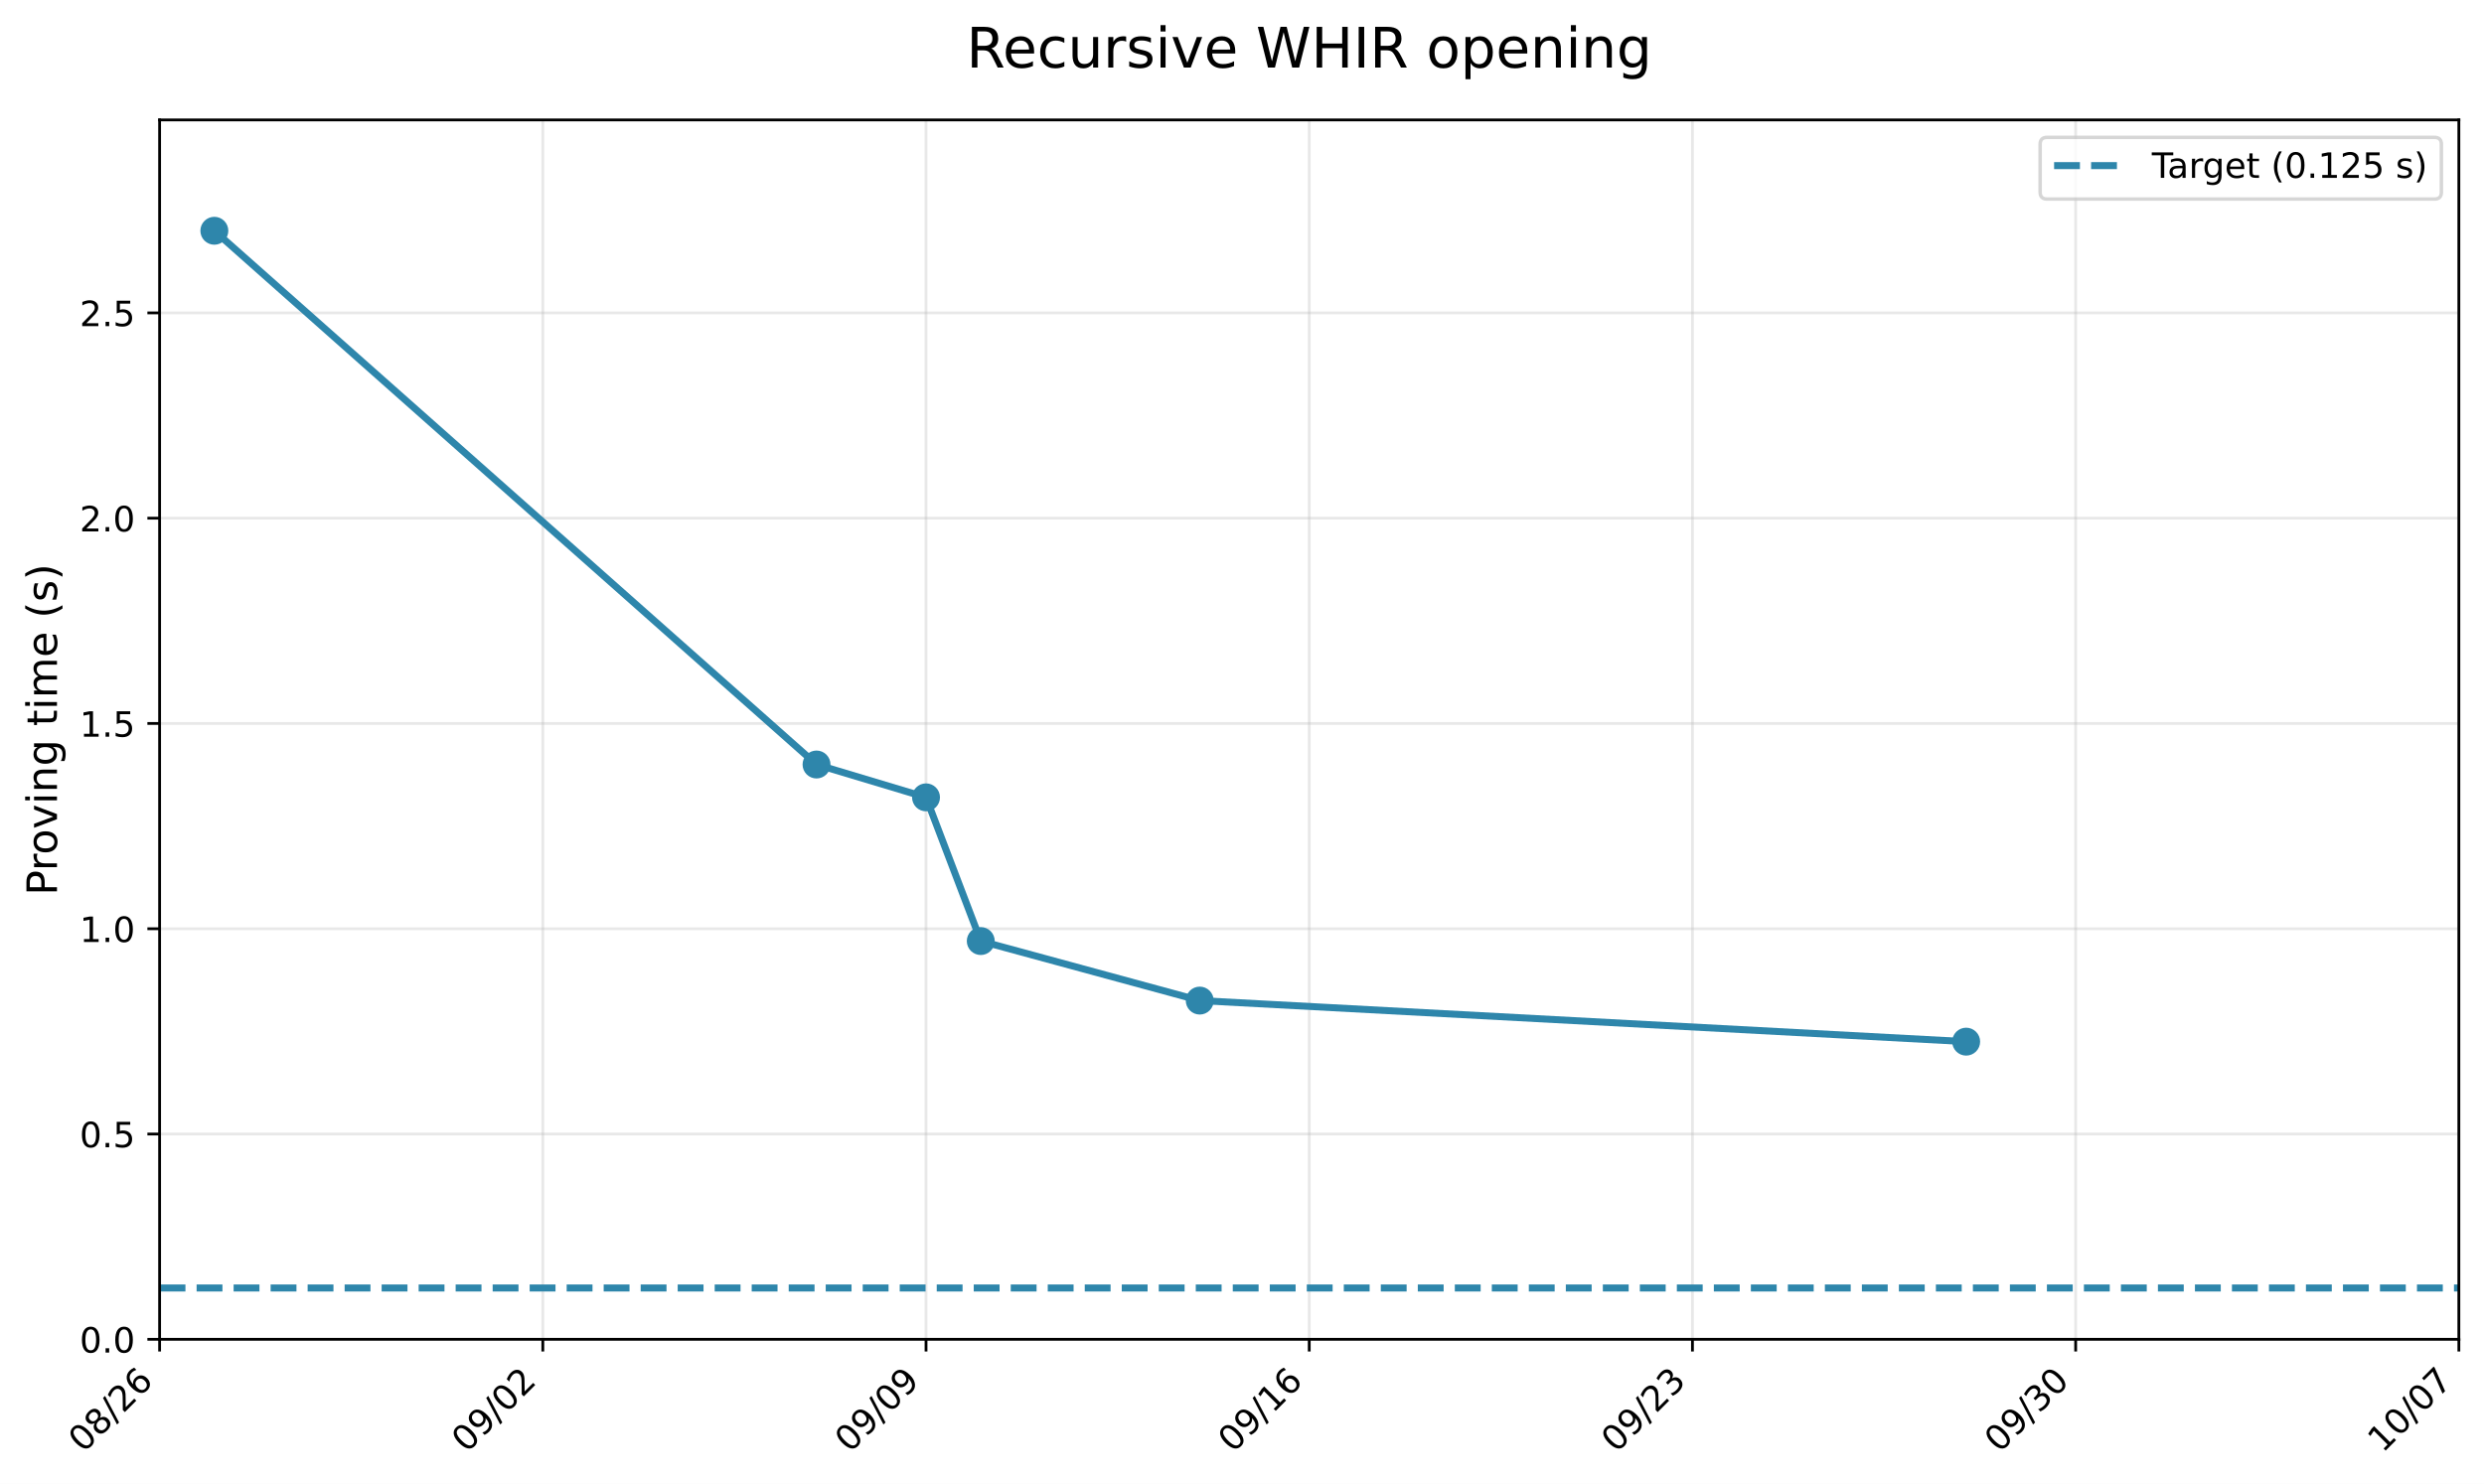
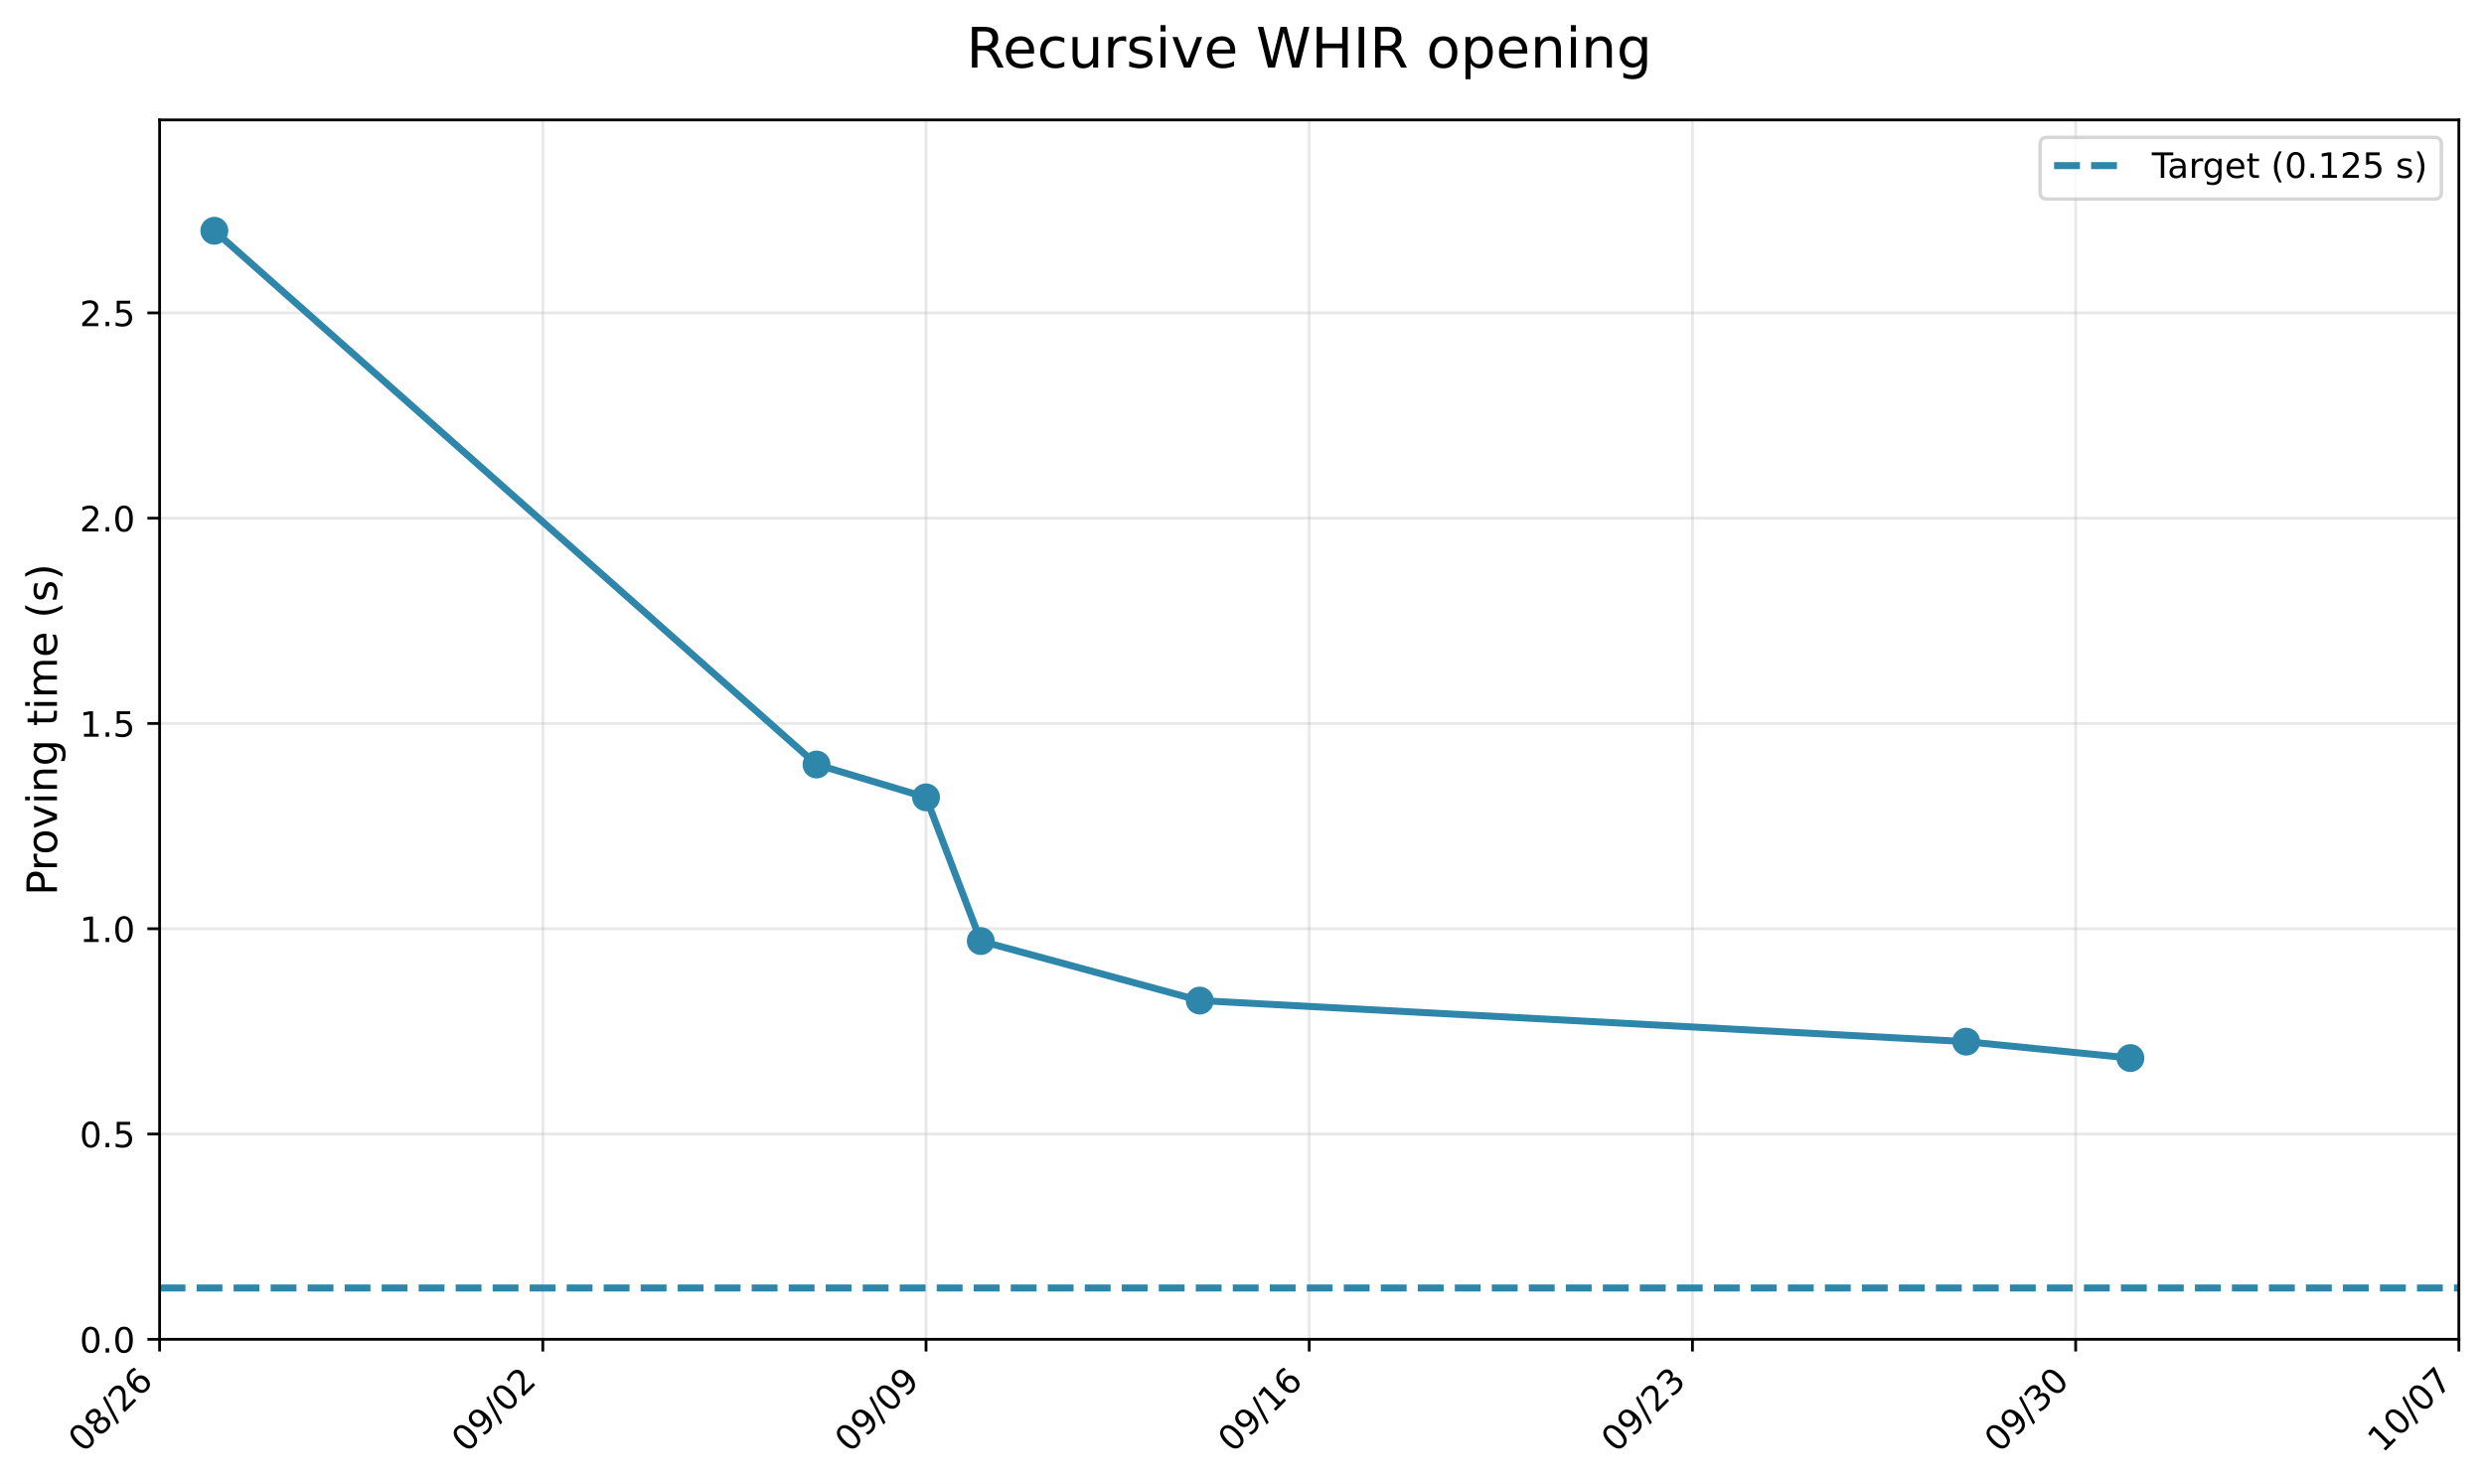
<svg xmlns="http://www.w3.org/2000/svg" xmlns:xlink="http://www.w3.org/1999/xlink" width="711.517pt" height="425.167pt" viewBox="0 0 711.517 425.167" version="1.1">
  <defs>
    <style type="text/css">*{stroke-linejoin: round; stroke-linecap: butt}</style>
  </defs>
  <g id="figure_1">
    <g id="patch_1">
      <path d="M 0 425.167  L 711.517 425.167  L 711.517 0  L 0 0  z " style="fill: #ffffff" />
    </g>
    <g id="axes_1">
      <g id="patch_2">
        <path d="M 45.717 383.745  L 704.317 383.745  L 704.317 34.358  L 45.717 34.358  z " style="fill: #ffffff" />
      </g>
      <g id="matplotlib.axis_1">
        <g id="xtick_1">
          <g id="line2d_1">
-             <path d="M 45.717 383.745  L 45.717 34.358  " clip-path="url(#p4e927155b6)" style="fill: none; stroke: #b0b0b0; stroke-opacity: 0.3; stroke-width: 0.8; stroke-linecap: square" />
+             <path d="M 45.717 383.745  L 45.717 34.358  " clip-path="url(#pae2b11bbfa)" style="fill: none; stroke: #b0b0b0; stroke-opacity: 0.3; stroke-width: 0.8; stroke-linecap: square" />
          </g>
          <g id="line2d_2">
            <defs>
-               <path id="m692c8fd41b" d="M 0 0  L 0 3.5  " style="stroke: #000000; stroke-width: 0.8" />
+               <path id="m9635670007" d="M 0 0  L 0 3.5  " style="stroke: #000000; stroke-width: 0.8" />
            </defs>
            <g>
-               <use xlink:href="#m692c8fd41b" x="45.717" y="383.745" style="stroke: #000000; stroke-width: 0.8" />
+               <use xlink:href="#m9635670007" x="45.717" y="383.745" style="stroke: #000000; stroke-width: 0.8" />
            </g>
          </g>
          <g id="text_1">
            <g transform="translate(23.86838 416.496) rotate(-45) scale(0.1 -0.1)">
              <defs>
                <path id="DejaVuSans-30" d="M 2034 4250  Q 1547 4250 1301 3770  Q 1056 3291 1056 2328  Q 1056 1369 1301 889  Q 1547 409 2034 409  Q 2525 409 2770 889  Q 3016 1369 3016 2328  Q 3016 3291 2770 3770  Q 2525 4250 2034 4250  z M 2034 4750  Q 2819 4750 3233 4129  Q 3647 3509 3647 2328  Q 3647 1150 3233 529  Q 2819 -91 2034 -91  Q 1250 -91 836 529  Q 422 1150 422 2328  Q 422 3509 836 4129  Q 1250 4750 2034 4750  z " transform="scale(0.015625)" />
                <path id="DejaVuSans-38" d="M 2034 2216  Q 1584 2216 1326 1975  Q 1069 1734 1069 1313  Q 1069 891 1326 650  Q 1584 409 2034 409  Q 2484 409 2743 651  Q 3003 894 3003 1313  Q 3003 1734 2745 1975  Q 2488 2216 2034 2216  z M 1403 2484  Q 997 2584 770 2862  Q 544 3141 544 3541  Q 544 4100 942 4425  Q 1341 4750 2034 4750  Q 2731 4750 3128 4425  Q 3525 4100 3525 3541  Q 3525 3141 3298 2862  Q 3072 2584 2669 2484  Q 3125 2378 3379 2068  Q 3634 1759 3634 1313  Q 3634 634 3220 271  Q 2806 -91 2034 -91  Q 1263 -91 848 271  Q 434 634 434 1313  Q 434 1759 690 2068  Q 947 2378 1403 2484  z M 1172 3481  Q 1172 3119 1398 2916  Q 1625 2713 2034 2713  Q 2441 2713 2670 2916  Q 2900 3119 2900 3481  Q 2900 3844 2670 4047  Q 2441 4250 2034 4250  Q 1625 4250 1398 4047  Q 1172 3844 1172 3481  z " transform="scale(0.015625)" />
                <path id="DejaVuSans-2f" d="M 1625 4666  L 2156 4666  L 531 -594  L 0 -594  L 1625 4666  z " transform="scale(0.015625)" />
                <path id="DejaVuSans-32" d="M 1228 531  L 3431 531  L 3431 0  L 469 0  L 469 531  Q 828 903 1448 1529  Q 2069 2156 2228 2338  Q 2531 2678 2651 2914  Q 2772 3150 2772 3378  Q 2772 3750 2511 3984  Q 2250 4219 1831 4219  Q 1534 4219 1204 4116  Q 875 4013 500 3803  L 500 4441  Q 881 4594 1212 4672  Q 1544 4750 1819 4750  Q 2544 4750 2975 4387  Q 3406 4025 3406 3419  Q 3406 3131 3298 2873  Q 3191 2616 2906 2266  Q 2828 2175 2409 1742  Q 1991 1309 1228 531  z " transform="scale(0.015625)" />
                <path id="DejaVuSans-36" d="M 2113 2584  Q 1688 2584 1439 2293  Q 1191 2003 1191 1497  Q 1191 994 1439 701  Q 1688 409 2113 409  Q 2538 409 2786 701  Q 3034 994 3034 1497  Q 3034 2003 2786 2293  Q 2538 2584 2113 2584  z M 3366 4563  L 3366 3988  Q 3128 4100 2886 4159  Q 2644 4219 2406 4219  Q 1781 4219 1451 3797  Q 1122 3375 1075 2522  Q 1259 2794 1537 2939  Q 1816 3084 2150 3084  Q 2853 3084 3261 2657  Q 3669 2231 3669 1497  Q 3669 778 3244 343  Q 2819 -91 2113 -91  Q 1303 -91 875 529  Q 447 1150 447 2328  Q 447 3434 972 4092  Q 1497 4750 2381 4750  Q 2619 4750 2861 4703  Q 3103 4656 3366 4563  z " transform="scale(0.015625)" />
              </defs>
              <use xlink:href="#DejaVuSans-30" />
              <use xlink:href="#DejaVuSans-38" transform="translate(63.62305 0)" />
              <use xlink:href="#DejaVuSans-2f" transform="translate(127.2461 0)" />
              <use xlink:href="#DejaVuSans-32" transform="translate(160.9375 0)" />
              <use xlink:href="#DejaVuSans-36" transform="translate(224.5605 0)" />
            </g>
          </g>
        </g>
        <g id="xtick_2">
          <g id="line2d_3">
-             <path d="M 155.484 383.745  L 155.484 34.358  " clip-path="url(#p4e927155b6)" style="fill: none; stroke: #b0b0b0; stroke-opacity: 0.3; stroke-width: 0.8; stroke-linecap: square" />
+             <path d="M 155.484 383.745  L 155.484 34.358  " clip-path="url(#pae2b11bbfa)" style="fill: none; stroke: #b0b0b0; stroke-opacity: 0.3; stroke-width: 0.8; stroke-linecap: square" />
          </g>
          <g id="line2d_4">
            <g>
-               <use xlink:href="#m692c8fd41b" x="155.484" y="383.745" style="stroke: #000000; stroke-width: 0.8" />
+               <use xlink:href="#m9635670007" x="155.484" y="383.745" style="stroke: #000000; stroke-width: 0.8" />
            </g>
          </g>
          <g id="text_2">
            <g transform="translate(133.635 416.496) rotate(-45) scale(0.1 -0.1)">
              <defs>
                <path id="DejaVuSans-39" d="M 703 97  L 703 672  Q 941 559 1184 500  Q 1428 441 1663 441  Q 2288 441 2617 861  Q 2947 1281 2994 2138  Q 2813 1869 2534 1725  Q 2256 1581 1919 1581  Q 1219 1581 811 2004  Q 403 2428 403 3163  Q 403 3881 828 4315  Q 1253 4750 1959 4750  Q 2769 4750 3195 4129  Q 3622 3509 3622 2328  Q 3622 1225 3098 567  Q 2575 -91 1691 -91  Q 1453 -91 1209 -44  Q 966 3 703 97  z M 1959 2075  Q 2384 2075 2632 2365  Q 2881 2656 2881 3163  Q 2881 3666 2632 3958  Q 2384 4250 1959 4250  Q 1534 4250 1286 3958  Q 1038 3666 1038 3163  Q 1038 2656 1286 2365  Q 1534 2075 1959 2075  z " transform="scale(0.015625)" />
              </defs>
              <use xlink:href="#DejaVuSans-30" />
              <use xlink:href="#DejaVuSans-39" transform="translate(63.62305 0)" />
              <use xlink:href="#DejaVuSans-2f" transform="translate(127.2461 0)" />
              <use xlink:href="#DejaVuSans-30" transform="translate(160.9375 0)" />
              <use xlink:href="#DejaVuSans-32" transform="translate(224.5605 0)" />
            </g>
          </g>
        </g>
        <g id="xtick_3">
          <g id="line2d_5">
-             <path d="M 265.25 383.745  L 265.25 34.358  " clip-path="url(#p4e927155b6)" style="fill: none; stroke: #b0b0b0; stroke-opacity: 0.3; stroke-width: 0.8; stroke-linecap: square" />
+             <path d="M 265.25 383.745  L 265.25 34.358  " clip-path="url(#pae2b11bbfa)" style="fill: none; stroke: #b0b0b0; stroke-opacity: 0.3; stroke-width: 0.8; stroke-linecap: square" />
          </g>
          <g id="line2d_6">
            <g>
-               <use xlink:href="#m692c8fd41b" x="265.25" y="383.745" style="stroke: #000000; stroke-width: 0.8" />
+               <use xlink:href="#m9635670007" x="265.25" y="383.745" style="stroke: #000000; stroke-width: 0.8" />
            </g>
          </g>
          <g id="text_3">
            <g transform="translate(243.4017 416.496) rotate(-45) scale(0.1 -0.1)">
              <use xlink:href="#DejaVuSans-30" />
              <use xlink:href="#DejaVuSans-39" transform="translate(63.62305 0)" />
              <use xlink:href="#DejaVuSans-2f" transform="translate(127.2461 0)" />
              <use xlink:href="#DejaVuSans-30" transform="translate(160.9375 0)" />
              <use xlink:href="#DejaVuSans-39" transform="translate(224.5605 0)" />
            </g>
          </g>
        </g>
        <g id="xtick_4">
          <g id="line2d_7">
-             <path d="M 375.017 383.745  L 375.017 34.358  " clip-path="url(#p4e927155b6)" style="fill: none; stroke: #b0b0b0; stroke-opacity: 0.3; stroke-width: 0.8; stroke-linecap: square" />
+             <path d="M 375.017 383.745  L 375.017 34.358  " clip-path="url(#pae2b11bbfa)" style="fill: none; stroke: #b0b0b0; stroke-opacity: 0.3; stroke-width: 0.8; stroke-linecap: square" />
          </g>
          <g id="line2d_8">
            <g>
-               <use xlink:href="#m692c8fd41b" x="375.017" y="383.745" style="stroke: #000000; stroke-width: 0.8" />
+               <use xlink:href="#m9635670007" x="375.017" y="383.745" style="stroke: #000000; stroke-width: 0.8" />
            </g>
          </g>
          <g id="text_4">
            <g transform="translate(353.1684 416.496) rotate(-45) scale(0.1 -0.1)">
              <defs>
                <path id="DejaVuSans-31" d="M 794 531  L 1825 531  L 1825 4091  L 703 3866  L 703 4441  L 1819 4666  L 2450 4666  L 2450 531  L 3481 531  L 3481 0  L 794 0  L 794 531  z " transform="scale(0.015625)" />
              </defs>
              <use xlink:href="#DejaVuSans-30" />
              <use xlink:href="#DejaVuSans-39" transform="translate(63.62305 0)" />
              <use xlink:href="#DejaVuSans-2f" transform="translate(127.2461 0)" />
              <use xlink:href="#DejaVuSans-31" transform="translate(160.9375 0)" />
              <use xlink:href="#DejaVuSans-36" transform="translate(224.5605 0)" />
            </g>
          </g>
        </g>
        <g id="xtick_5">
          <g id="line2d_9">
-             <path d="M 484.784 383.745  L 484.784 34.358  " clip-path="url(#p4e927155b6)" style="fill: none; stroke: #b0b0b0; stroke-opacity: 0.3; stroke-width: 0.8; stroke-linecap: square" />
+             <path d="M 484.784 383.745  L 484.784 34.358  " clip-path="url(#pae2b11bbfa)" style="fill: none; stroke: #b0b0b0; stroke-opacity: 0.3; stroke-width: 0.8; stroke-linecap: square" />
          </g>
          <g id="line2d_10">
            <g>
-               <use xlink:href="#m692c8fd41b" x="484.784" y="383.745" style="stroke: #000000; stroke-width: 0.8" />
+               <use xlink:href="#m9635670007" x="484.784" y="383.745" style="stroke: #000000; stroke-width: 0.8" />
            </g>
          </g>
          <g id="text_5">
            <g transform="translate(462.935 416.496) rotate(-45) scale(0.1 -0.1)">
              <defs>
                <path id="DejaVuSans-33" d="M 2597 2516  Q 3050 2419 3304 2112  Q 3559 1806 3559 1356  Q 3559 666 3084 287  Q 2609 -91 1734 -91  Q 1441 -91 1130 -33  Q 819 25 488 141  L 488 750  Q 750 597 1062 519  Q 1375 441 1716 441  Q 2309 441 2620 675  Q 2931 909 2931 1356  Q 2931 1769 2642 2001  Q 2353 2234 1838 2234  L 1294 2234  L 1294 2753  L 1863 2753  Q 2328 2753 2575 2939  Q 2822 3125 2822 3475  Q 2822 3834 2567 4026  Q 2313 4219 1838 4219  Q 1578 4219 1281 4162  Q 984 4106 628 3988  L 628 4550  Q 988 4650 1302 4700  Q 1616 4750 1894 4750  Q 2613 4750 3031 4423  Q 3450 4097 3450 3541  Q 3450 3153 3228 2886  Q 3006 2619 2597 2516  z " transform="scale(0.015625)" />
              </defs>
              <use xlink:href="#DejaVuSans-30" />
              <use xlink:href="#DejaVuSans-39" transform="translate(63.62305 0)" />
              <use xlink:href="#DejaVuSans-2f" transform="translate(127.2461 0)" />
              <use xlink:href="#DejaVuSans-32" transform="translate(160.9375 0)" />
              <use xlink:href="#DejaVuSans-33" transform="translate(224.5605 0)" />
            </g>
          </g>
        </g>
        <g id="xtick_6">
          <g id="line2d_11">
-             <path d="M 594.55 383.745  L 594.55 34.358  " clip-path="url(#p4e927155b6)" style="fill: none; stroke: #b0b0b0; stroke-opacity: 0.3; stroke-width: 0.8; stroke-linecap: square" />
+             <path d="M 594.55 383.745  L 594.55 34.358  " clip-path="url(#pae2b11bbfa)" style="fill: none; stroke: #b0b0b0; stroke-opacity: 0.3; stroke-width: 0.8; stroke-linecap: square" />
          </g>
          <g id="line2d_12">
            <g>
-               <use xlink:href="#m692c8fd41b" x="594.55" y="383.745" style="stroke: #000000; stroke-width: 0.8" />
+               <use xlink:href="#m9635670007" x="594.55" y="383.745" style="stroke: #000000; stroke-width: 0.8" />
            </g>
          </g>
          <g id="text_6">
            <g transform="translate(572.7017 416.496) rotate(-45) scale(0.1 -0.1)">
              <use xlink:href="#DejaVuSans-30" />
              <use xlink:href="#DejaVuSans-39" transform="translate(63.62305 0)" />
              <use xlink:href="#DejaVuSans-2f" transform="translate(127.2461 0)" />
              <use xlink:href="#DejaVuSans-33" transform="translate(160.9375 0)" />
              <use xlink:href="#DejaVuSans-30" transform="translate(224.5605 0)" />
            </g>
          </g>
        </g>
        <g id="xtick_7">
          <g id="line2d_13">
-             <path d="M 704.317 383.745  L 704.317 34.358  " clip-path="url(#p4e927155b6)" style="fill: none; stroke: #b0b0b0; stroke-opacity: 0.3; stroke-width: 0.8; stroke-linecap: square" />
+             <path d="M 704.317 383.745  L 704.317 34.358  " clip-path="url(#pae2b11bbfa)" style="fill: none; stroke: #b0b0b0; stroke-opacity: 0.3; stroke-width: 0.8; stroke-linecap: square" />
          </g>
          <g id="line2d_14">
            <g>
-               <use xlink:href="#m692c8fd41b" x="704.317" y="383.745" style="stroke: #000000; stroke-width: 0.8" />
+               <use xlink:href="#m9635670007" x="704.317" y="383.745" style="stroke: #000000; stroke-width: 0.8" />
            </g>
          </g>
          <g id="text_7">
            <g transform="translate(682.4684 416.496) rotate(-45) scale(0.1 -0.1)">
              <defs>
                <path id="DejaVuSans-37" d="M 525 4666  L 3525 4666  L 3525 4397  L 1831 0  L 1172 0  L 2766 4134  L 525 4134  L 525 4666  z " transform="scale(0.015625)" />
              </defs>
              <use xlink:href="#DejaVuSans-31" />
              <use xlink:href="#DejaVuSans-30" transform="translate(63.62305 0)" />
              <use xlink:href="#DejaVuSans-2f" transform="translate(127.2461 0)" />
              <use xlink:href="#DejaVuSans-30" transform="translate(160.9375 0)" />
              <use xlink:href="#DejaVuSans-37" transform="translate(224.5605 0)" />
            </g>
          </g>
        </g>
      </g>
      <g id="matplotlib.axis_2">
        <g id="ytick_1">
          <g id="line2d_15">
-             <path d="M 45.717 383.745  L 704.317 383.745  " clip-path="url(#p4e927155b6)" style="fill: none; stroke: #b0b0b0; stroke-opacity: 0.3; stroke-width: 0.8; stroke-linecap: square" />
+             <path d="M 45.717 383.745  L 704.317 383.745  " clip-path="url(#pae2b11bbfa)" style="fill: none; stroke: #b0b0b0; stroke-opacity: 0.3; stroke-width: 0.8; stroke-linecap: square" />
          </g>
          <g id="line2d_16">
            <defs>
-               <path id="mc4d72aebbf" d="M 0 0  L -3.5 0  " style="stroke: #000000; stroke-width: 0.8" />
+               <path id="m76da8cfc93" d="M 0 0  L -3.5 0  " style="stroke: #000000; stroke-width: 0.8" />
            </defs>
            <g>
-               <use xlink:href="#mc4d72aebbf" x="45.717" y="383.745" style="stroke: #000000; stroke-width: 0.8" />
+               <use xlink:href="#m76da8cfc93" x="45.717" y="383.745" style="stroke: #000000; stroke-width: 0.8" />
            </g>
          </g>
          <g id="text_8">
            <g transform="translate(22.81375 387.5444) scale(0.1 -0.1)">
              <defs>
                <path id="DejaVuSans-2e" d="M 684 794  L 1344 794  L 1344 0  L 684 0  L 684 794  z " transform="scale(0.015625)" />
              </defs>
              <use xlink:href="#DejaVuSans-30" />
              <use xlink:href="#DejaVuSans-2e" transform="translate(63.62305 0)" />
              <use xlink:href="#DejaVuSans-30" transform="translate(95.41016 0)" />
            </g>
          </g>
        </g>
        <g id="ytick_2">
          <g id="line2d_17">
-             <path d="M 45.717 324.926  L 704.317 324.926  " clip-path="url(#p4e927155b6)" style="fill: none; stroke: #b0b0b0; stroke-opacity: 0.3; stroke-width: 0.8; stroke-linecap: square" />
+             <path d="M 45.717 324.926  L 704.317 324.926  " clip-path="url(#pae2b11bbfa)" style="fill: none; stroke: #b0b0b0; stroke-opacity: 0.3; stroke-width: 0.8; stroke-linecap: square" />
          </g>
          <g id="line2d_18">
            <g>
-               <use xlink:href="#mc4d72aebbf" x="45.717" y="324.926" style="stroke: #000000; stroke-width: 0.8" />
+               <use xlink:href="#m76da8cfc93" x="45.717" y="324.926" style="stroke: #000000; stroke-width: 0.8" />
            </g>
          </g>
          <g id="text_9">
            <g transform="translate(22.81375 328.7249) scale(0.1 -0.1)">
              <defs>
                <path id="DejaVuSans-35" d="M 691 4666  L 3169 4666  L 3169 4134  L 1269 4134  L 1269 2991  Q 1406 3038 1543 3061  Q 1681 3084 1819 3084  Q 2600 3084 3056 2656  Q 3513 2228 3513 1497  Q 3513 744 3044 326  Q 2575 -91 1722 -91  Q 1428 -91 1123 -41  Q 819 9 494 109  L 494 744  Q 775 591 1075 516  Q 1375 441 1709 441  Q 2250 441 2565 725  Q 2881 1009 2881 1497  Q 2881 1984 2565 2268  Q 2250 2553 1709 2553  Q 1456 2553 1204 2497  Q 953 2441 691 2322  L 691 4666  z " transform="scale(0.015625)" />
              </defs>
              <use xlink:href="#DejaVuSans-30" />
              <use xlink:href="#DejaVuSans-2e" transform="translate(63.62305 0)" />
              <use xlink:href="#DejaVuSans-35" transform="translate(95.41016 0)" />
            </g>
          </g>
        </g>
        <g id="ytick_3">
          <g id="line2d_19">
-             <path d="M 45.717 266.106  L 704.317 266.106  " clip-path="url(#p4e927155b6)" style="fill: none; stroke: #b0b0b0; stroke-opacity: 0.3; stroke-width: 0.8; stroke-linecap: square" />
+             <path d="M 45.717 266.106  L 704.317 266.106  " clip-path="url(#pae2b11bbfa)" style="fill: none; stroke: #b0b0b0; stroke-opacity: 0.3; stroke-width: 0.8; stroke-linecap: square" />
          </g>
          <g id="line2d_20">
            <g>
-               <use xlink:href="#mc4d72aebbf" x="45.717" y="266.106" style="stroke: #000000; stroke-width: 0.8" />
+               <use xlink:href="#m76da8cfc93" x="45.717" y="266.106" style="stroke: #000000; stroke-width: 0.8" />
            </g>
          </g>
          <g id="text_10">
            <g transform="translate(22.81375 269.9055) scale(0.1 -0.1)">
              <use xlink:href="#DejaVuSans-31" />
              <use xlink:href="#DejaVuSans-2e" transform="translate(63.62305 0)" />
              <use xlink:href="#DejaVuSans-30" transform="translate(95.41016 0)" />
            </g>
          </g>
        </g>
        <g id="ytick_4">
          <g id="line2d_21">
-             <path d="M 45.717 207.287  L 704.317 207.287  " clip-path="url(#p4e927155b6)" style="fill: none; stroke: #b0b0b0; stroke-opacity: 0.3; stroke-width: 0.8; stroke-linecap: square" />
+             <path d="M 45.717 207.287  L 704.317 207.287  " clip-path="url(#pae2b11bbfa)" style="fill: none; stroke: #b0b0b0; stroke-opacity: 0.3; stroke-width: 0.8; stroke-linecap: square" />
          </g>
          <g id="line2d_22">
            <g>
-               <use xlink:href="#mc4d72aebbf" x="45.717" y="207.287" style="stroke: #000000; stroke-width: 0.8" />
+               <use xlink:href="#m76da8cfc93" x="45.717" y="207.287" style="stroke: #000000; stroke-width: 0.8" />
            </g>
          </g>
          <g id="text_11">
            <g transform="translate(22.81375 211.086) scale(0.1 -0.1)">
              <use xlink:href="#DejaVuSans-31" />
              <use xlink:href="#DejaVuSans-2e" transform="translate(63.62305 0)" />
              <use xlink:href="#DejaVuSans-35" transform="translate(95.41016 0)" />
            </g>
          </g>
        </g>
        <g id="ytick_5">
          <g id="line2d_23">
-             <path d="M 45.717 148.467  L 704.317 148.467  " clip-path="url(#p4e927155b6)" style="fill: none; stroke: #b0b0b0; stroke-opacity: 0.3; stroke-width: 0.8; stroke-linecap: square" />
+             <path d="M 45.717 148.467  L 704.317 148.467  " clip-path="url(#pae2b11bbfa)" style="fill: none; stroke: #b0b0b0; stroke-opacity: 0.3; stroke-width: 0.8; stroke-linecap: square" />
          </g>
          <g id="line2d_24">
            <g>
-               <use xlink:href="#mc4d72aebbf" x="45.717" y="148.467" style="stroke: #000000; stroke-width: 0.8" />
+               <use xlink:href="#m76da8cfc93" x="45.717" y="148.467" style="stroke: #000000; stroke-width: 0.8" />
            </g>
          </g>
          <g id="text_12">
            <g transform="translate(22.81375 152.2665) scale(0.1 -0.1)">
              <use xlink:href="#DejaVuSans-32" />
              <use xlink:href="#DejaVuSans-2e" transform="translate(63.62305 0)" />
              <use xlink:href="#DejaVuSans-30" transform="translate(95.41016 0)" />
            </g>
          </g>
        </g>
        <g id="ytick_6">
          <g id="line2d_25">
-             <path d="M 45.717 89.648  L 704.317 89.648  " clip-path="url(#p4e927155b6)" style="fill: none; stroke: #b0b0b0; stroke-opacity: 0.3; stroke-width: 0.8; stroke-linecap: square" />
+             <path d="M 45.717 89.648  L 704.317 89.648  " clip-path="url(#pae2b11bbfa)" style="fill: none; stroke: #b0b0b0; stroke-opacity: 0.3; stroke-width: 0.8; stroke-linecap: square" />
          </g>
          <g id="line2d_26">
            <g>
-               <use xlink:href="#mc4d72aebbf" x="45.717" y="89.648" style="stroke: #000000; stroke-width: 0.8" />
+               <use xlink:href="#m76da8cfc93" x="45.717" y="89.648" style="stroke: #000000; stroke-width: 0.8" />
            </g>
          </g>
          <g id="text_13">
            <g transform="translate(22.81375 93.44703) scale(0.1 -0.1)">
              <use xlink:href="#DejaVuSans-32" />
              <use xlink:href="#DejaVuSans-2e" transform="translate(63.62305 0)" />
              <use xlink:href="#DejaVuSans-35" transform="translate(95.41016 0)" />
            </g>
          </g>
        </g>
        <g id="text_14">
          <g transform="translate(16.31812 256.5732) rotate(-90) scale(0.12 -0.12)">
            <defs>
              <path id="DejaVuSans-50" d="M 1259 4147  L 1259 2394  L 2053 2394  Q 2494 2394 2734 2622  Q 2975 2850 2975 3272  Q 2975 3691 2734 3919  Q 2494 4147 2053 4147  L 1259 4147  z M 628 4666  L 2053 4666  Q 2838 4666 3239 4311  Q 3641 3956 3641 3272  Q 3641 2581 3239 2228  Q 2838 1875 2053 1875  L 1259 1875  L 1259 0  L 628 0  L 628 4666  z " transform="scale(0.015625)" />
              <path id="DejaVuSans-72" d="M 2631 2963  Q 2534 3019 2420 3045  Q 2306 3072 2169 3072  Q 1681 3072 1420 2755  Q 1159 2438 1159 1844  L 1159 0  L 581 0  L 581 3500  L 1159 3500  L 1159 2956  Q 1341 3275 1631 3429  Q 1922 3584 2338 3584  Q 2397 3584 2469 3576  Q 2541 3569 2628 3553  L 2631 2963  z " transform="scale(0.015625)" />
              <path id="DejaVuSans-6f" d="M 1959 3097  Q 1497 3097 1228 2736  Q 959 2375 959 1747  Q 959 1119 1226 758  Q 1494 397 1959 397  Q 2419 397 2687 759  Q 2956 1122 2956 1747  Q 2956 2369 2687 2733  Q 2419 3097 1959 3097  z M 1959 3584  Q 2709 3584 3137 3096  Q 3566 2609 3566 1747  Q 3566 888 3137 398  Q 2709 -91 1959 -91  Q 1206 -91 779 398  Q 353 888 353 1747  Q 353 2609 779 3096  Q 1206 3584 1959 3584  z " transform="scale(0.015625)" />
              <path id="DejaVuSans-76" d="M 191 3500  L 800 3500  L 1894 563  L 2988 3500  L 3597 3500  L 2284 0  L 1503 0  L 191 3500  z " transform="scale(0.015625)" />
              <path id="DejaVuSans-69" d="M 603 3500  L 1178 3500  L 1178 0  L 603 0  L 603 3500  z M 603 4863  L 1178 4863  L 1178 4134  L 603 4134  L 603 4863  z " transform="scale(0.015625)" />
              <path id="DejaVuSans-6e" d="M 3513 2113  L 3513 0  L 2938 0  L 2938 2094  Q 2938 2591 2744 2837  Q 2550 3084 2163 3084  Q 1697 3084 1428 2787  Q 1159 2491 1159 1978  L 1159 0  L 581 0  L 581 3500  L 1159 3500  L 1159 2956  Q 1366 3272 1645 3428  Q 1925 3584 2291 3584  Q 2894 3584 3203 3211  Q 3513 2838 3513 2113  z " transform="scale(0.015625)" />
              <path id="DejaVuSans-67" d="M 2906 1791  Q 2906 2416 2648 2759  Q 2391 3103 1925 3103  Q 1463 3103 1205 2759  Q 947 2416 947 1791  Q 947 1169 1205 825  Q 1463 481 1925 481  Q 2391 481 2648 825  Q 2906 1169 2906 1791  z M 3481 434  Q 3481 -459 3084 -895  Q 2688 -1331 1869 -1331  Q 1566 -1331 1297 -1286  Q 1028 -1241 775 -1147  L 775 -588  Q 1028 -725 1275 -790  Q 1522 -856 1778 -856  Q 2344 -856 2625 -561  Q 2906 -266 2906 331  L 2906 616  Q 2728 306 2450 153  Q 2172 0 1784 0  Q 1141 0 747 490  Q 353 981 353 1791  Q 353 2603 747 3093  Q 1141 3584 1784 3584  Q 2172 3584 2450 3431  Q 2728 3278 2906 2969  L 2906 3500  L 3481 3500  L 3481 434  z " transform="scale(0.015625)" />
              <path id="DejaVuSans-20" transform="scale(0.015625)" />
              <path id="DejaVuSans-74" d="M 1172 4494  L 1172 3500  L 2356 3500  L 2356 3053  L 1172 3053  L 1172 1153  Q 1172 725 1289 603  Q 1406 481 1766 481  L 2356 481  L 2356 0  L 1766 0  Q 1100 0 847 248  Q 594 497 594 1153  L 594 3053  L 172 3053  L 172 3500  L 594 3500  L 594 4494  L 1172 4494  z " transform="scale(0.015625)" />
              <path id="DejaVuSans-6d" d="M 3328 2828  Q 3544 3216 3844 3400  Q 4144 3584 4550 3584  Q 5097 3584 5394 3201  Q 5691 2819 5691 2113  L 5691 0  L 5113 0  L 5113 2094  Q 5113 2597 4934 2840  Q 4756 3084 4391 3084  Q 3944 3084 3684 2787  Q 3425 2491 3425 1978  L 3425 0  L 2847 0  L 2847 2094  Q 2847 2600 2669 2842  Q 2491 3084 2119 3084  Q 1678 3084 1418 2786  Q 1159 2488 1159 1978  L 1159 0  L 581 0  L 581 3500  L 1159 3500  L 1159 2956  Q 1356 3278 1631 3431  Q 1906 3584 2284 3584  Q 2666 3584 2933 3390  Q 3200 3197 3328 2828  z " transform="scale(0.015625)" />
              <path id="DejaVuSans-65" d="M 3597 1894  L 3597 1613  L 953 1613  Q 991 1019 1311 708  Q 1631 397 2203 397  Q 2534 397 2845 478  Q 3156 559 3463 722  L 3463 178  Q 3153 47 2828 -22  Q 2503 -91 2169 -91  Q 1331 -91 842 396  Q 353 884 353 1716  Q 353 2575 817 3079  Q 1281 3584 2069 3584  Q 2775 3584 3186 3129  Q 3597 2675 3597 1894  z M 3022 2063  Q 3016 2534 2758 2815  Q 2500 3097 2075 3097  Q 1594 3097 1305 2825  Q 1016 2553 972 2059  L 3022 2063  z " transform="scale(0.015625)" />
              <path id="DejaVuSans-28" d="M 1984 4856  Q 1566 4138 1362 3434  Q 1159 2731 1159 2009  Q 1159 1288 1364 580  Q 1569 -128 1984 -844  L 1484 -844  Q 1016 -109 783 600  Q 550 1309 550 2009  Q 550 2706 781 3412  Q 1013 4119 1484 4856  L 1984 4856  z " transform="scale(0.015625)" />
              <path id="DejaVuSans-73" d="M 2834 3397  L 2834 2853  Q 2591 2978 2328 3040  Q 2066 3103 1784 3103  Q 1356 3103 1142 2972  Q 928 2841 928 2578  Q 928 2378 1081 2264  Q 1234 2150 1697 2047  L 1894 2003  Q 2506 1872 2764 1633  Q 3022 1394 3022 966  Q 3022 478 2636 193  Q 2250 -91 1575 -91  Q 1294 -91 989 -36  Q 684 19 347 128  L 347 722  Q 666 556 975 473  Q 1284 391 1588 391  Q 1994 391 2212 530  Q 2431 669 2431 922  Q 2431 1156 2273 1281  Q 2116 1406 1581 1522  L 1381 1569  Q 847 1681 609 1914  Q 372 2147 372 2553  Q 372 3047 722 3315  Q 1072 3584 1716 3584  Q 2034 3584 2315 3537  Q 2597 3491 2834 3397  z " transform="scale(0.015625)" />
              <path id="DejaVuSans-29" d="M 513 4856  L 1013 4856  Q 1481 4119 1714 3412  Q 1947 2706 1947 2009  Q 1947 1309 1714 600  Q 1481 -109 1013 -844  L 513 -844  Q 928 -128 1133 580  Q 1338 1288 1338 2009  Q 1338 2731 1133 3434  Q 928 4138 513 4856  z " transform="scale(0.015625)" />
            </defs>
            <use xlink:href="#DejaVuSans-50" />
            <use xlink:href="#DejaVuSans-72" transform="translate(58.55273 0)" />
            <use xlink:href="#DejaVuSans-6f" transform="translate(97.41602 0)" />
            <use xlink:href="#DejaVuSans-76" transform="translate(158.5977 0)" />
            <use xlink:href="#DejaVuSans-69" transform="translate(217.7773 0)" />
            <use xlink:href="#DejaVuSans-6e" transform="translate(245.5605 0)" />
            <use xlink:href="#DejaVuSans-67" transform="translate(308.9395 0)" />
            <use xlink:href="#DejaVuSans-20" transform="translate(372.416 0)" />
            <use xlink:href="#DejaVuSans-74" transform="translate(404.2031 0)" />
            <use xlink:href="#DejaVuSans-69" transform="translate(443.4121 0)" />
            <use xlink:href="#DejaVuSans-6d" transform="translate(471.1953 0)" />
            <use xlink:href="#DejaVuSans-65" transform="translate(568.6074 0)" />
            <use xlink:href="#DejaVuSans-20" transform="translate(630.1309 0)" />
            <use xlink:href="#DejaVuSans-28" transform="translate(661.918 0)" />
            <use xlink:href="#DejaVuSans-73" transform="translate(700.9316 0)" />
            <use xlink:href="#DejaVuSans-29" transform="translate(753.0312 0)" />
          </g>
        </g>
      </g>
      <g id="line2d_27">
-         <path d="M 61.398 66.12  L 233.888 219.051  L 265.25 228.462  L 280.931 269.635  L 343.655 286.693  L 563.188 298.457  " clip-path="url(#p4e927155b6)" style="fill: none; stroke: #2e86ab; stroke-width: 2; stroke-linecap: square" />
+         <path d="M 61.398 66.12  L 233.888 219.051  L 265.25 228.462  L 280.931 269.635  L 343.655 286.693  L 563.188 298.457  L 610.231 303.163  " clip-path="url(#pae2b11bbfa)" style="fill: none; stroke: #2e86ab; stroke-width: 2; stroke-linecap: square" />
        <defs>
-           <path id="m18dece372c" d="M 0 3.5  C 0.928 3.5 1.819 3.131 2.475 2.475  C 3.131 1.819 3.5 0.928 3.5 0  C 3.5 -0.928 3.131 -1.819 2.475 -2.475  C 1.819 -3.131 0.928 -3.5 0 -3.5  C -0.928 -3.5 -1.819 -3.131 -2.475 -2.475  C -3.131 -1.819 -3.5 -0.928 -3.5 0  C -3.5 0.928 -3.131 1.819 -2.475 2.475  C -1.819 3.131 -0.928 3.5 0 3.5  z " style="stroke: #2e86ab" />
+           <path id="m769c753236" d="M 0 3.5  C 0.928 3.5 1.819 3.131 2.475 2.475  C 3.131 1.819 3.5 0.928 3.5 0  C 3.5 -0.928 3.131 -1.819 2.475 -2.475  C 1.819 -3.131 0.928 -3.5 0 -3.5  C -0.928 -3.5 -1.819 -3.131 -2.475 -2.475  C -3.131 -1.819 -3.5 -0.928 -3.5 0  C -3.5 0.928 -3.131 1.819 -2.475 2.475  C -1.819 3.131 -0.928 3.5 0 3.5  z " style="stroke: #2e86ab" />
        </defs>
-         <g clip-path="url(#p4e927155b6)">
-           <use xlink:href="#m18dece372c" x="61.398" y="66.12" style="fill: #2e86ab; stroke: #2e86ab" />
-           <use xlink:href="#m18dece372c" x="233.888" y="219.051" style="fill: #2e86ab; stroke: #2e86ab" />
-           <use xlink:href="#m18dece372c" x="265.25" y="228.462" style="fill: #2e86ab; stroke: #2e86ab" />
-           <use xlink:href="#m18dece372c" x="280.931" y="269.635" style="fill: #2e86ab; stroke: #2e86ab" />
-           <use xlink:href="#m18dece372c" x="343.655" y="286.693" style="fill: #2e86ab; stroke: #2e86ab" />
-           <use xlink:href="#m18dece372c" x="563.188" y="298.457" style="fill: #2e86ab; stroke: #2e86ab" />
+         <g clip-path="url(#pae2b11bbfa)">
+           <use xlink:href="#m769c753236" x="61.398" y="66.12" style="fill: #2e86ab; stroke: #2e86ab" />
+           <use xlink:href="#m769c753236" x="233.888" y="219.051" style="fill: #2e86ab; stroke: #2e86ab" />
+           <use xlink:href="#m769c753236" x="265.25" y="228.462" style="fill: #2e86ab; stroke: #2e86ab" />
+           <use xlink:href="#m769c753236" x="280.931" y="269.635" style="fill: #2e86ab; stroke: #2e86ab" />
+           <use xlink:href="#m769c753236" x="343.655" y="286.693" style="fill: #2e86ab; stroke: #2e86ab" />
+           <use xlink:href="#m769c753236" x="563.188" y="298.457" style="fill: #2e86ab; stroke: #2e86ab" />
+           <use xlink:href="#m769c753236" x="610.231" y="303.163" style="fill: #2e86ab; stroke: #2e86ab" />
        </g>
      </g>
      <g id="line2d_28">
-         <path d="M 45.717 369.04  L 704.317 369.04  " clip-path="url(#p4e927155b6)" style="fill: none; stroke-dasharray: 7.4,3.2; stroke-dashoffset: 0; stroke: #2e86ab; stroke-width: 2" />
+         <path d="M 45.717 369.04  L 704.317 369.04  " clip-path="url(#pae2b11bbfa)" style="fill: none; stroke-dasharray: 7.4,3.2; stroke-dashoffset: 0; stroke: #2e86ab; stroke-width: 2" />
      </g>
      <g id="patch_3">
        <path d="M 45.717 383.745  L 45.717 34.358  " style="fill: none; stroke: #000000; stroke-width: 0.8; stroke-linejoin: miter; stroke-linecap: square" />
      </g>
      <g id="patch_4">
        <path d="M 704.317 383.745  L 704.317 34.358  " style="fill: none; stroke: #000000; stroke-width: 0.8; stroke-linejoin: miter; stroke-linecap: square" />
      </g>
      <g id="patch_5">
        <path d="M 45.717 383.745  L 704.317 383.745  " style="fill: none; stroke: #000000; stroke-width: 0.8; stroke-linejoin: miter; stroke-linecap: square" />
      </g>
      <g id="patch_6">
        <path d="M 45.717 34.358  L 704.317 34.358  " style="fill: none; stroke: #000000; stroke-width: 0.8; stroke-linejoin: miter; stroke-linecap: square" />
      </g>
      <g id="text_15">
        <g transform="translate(276.8231 19.3575) scale(0.16 -0.16)">
          <defs>
            <path id="DejaVuSans-52" d="M 2841 2188  Q 3044 2119 3236 1894  Q 3428 1669 3622 1275  L 4263 0  L 3584 0  L 2988 1197  Q 2756 1666 2539 1819  Q 2322 1972 1947 1972  L 1259 1972  L 1259 0  L 628 0  L 628 4666  L 2053 4666  Q 2853 4666 3247 4331  Q 3641 3997 3641 3322  Q 3641 2881 3436 2590  Q 3231 2300 2841 2188  z M 1259 4147  L 1259 2491  L 2053 2491  Q 2509 2491 2742 2702  Q 2975 2913 2975 3322  Q 2975 3731 2742 3939  Q 2509 4147 2053 4147  L 1259 4147  z " transform="scale(0.015625)" />
            <path id="DejaVuSans-63" d="M 3122 3366  L 3122 2828  Q 2878 2963 2633 3030  Q 2388 3097 2138 3097  Q 1578 3097 1268 2742  Q 959 2388 959 1747  Q 959 1106 1268 751  Q 1578 397 2138 397  Q 2388 397 2633 464  Q 2878 531 3122 666  L 3122 134  Q 2881 22 2623 -34  Q 2366 -91 2075 -91  Q 1284 -91 818 406  Q 353 903 353 1747  Q 353 2603 823 3093  Q 1294 3584 2113 3584  Q 2378 3584 2631 3529  Q 2884 3475 3122 3366  z " transform="scale(0.015625)" />
            <path id="DejaVuSans-75" d="M 544 1381  L 544 3500  L 1119 3500  L 1119 1403  Q 1119 906 1312 657  Q 1506 409 1894 409  Q 2359 409 2629 706  Q 2900 1003 2900 1516  L 2900 3500  L 3475 3500  L 3475 0  L 2900 0  L 2900 538  Q 2691 219 2414 64  Q 2138 -91 1772 -91  Q 1169 -91 856 284  Q 544 659 544 1381  z M 1991 3584  L 1991 3584  z " transform="scale(0.015625)" />
            <path id="DejaVuSans-57" d="M 213 4666  L 850 4666  L 1831 722  L 2809 4666  L 3519 4666  L 4500 722  L 5478 4666  L 6119 4666  L 4947 0  L 4153 0  L 3169 4050  L 2175 0  L 1381 0  L 213 4666  z " transform="scale(0.015625)" />
            <path id="DejaVuSans-48" d="M 628 4666  L 1259 4666  L 1259 2753  L 3553 2753  L 3553 4666  L 4184 4666  L 4184 0  L 3553 0  L 3553 2222  L 1259 2222  L 1259 0  L 628 0  L 628 4666  z " transform="scale(0.015625)" />
            <path id="DejaVuSans-49" d="M 628 4666  L 1259 4666  L 1259 0  L 628 0  L 628 4666  z " transform="scale(0.015625)" />
            <path id="DejaVuSans-70" d="M 1159 525  L 1159 -1331  L 581 -1331  L 581 3500  L 1159 3500  L 1159 2969  Q 1341 3281 1617 3432  Q 1894 3584 2278 3584  Q 2916 3584 3314 3078  Q 3713 2572 3713 1747  Q 3713 922 3314 415  Q 2916 -91 2278 -91  Q 1894 -91 1617 61  Q 1341 213 1159 525  z M 3116 1747  Q 3116 2381 2855 2742  Q 2594 3103 2138 3103  Q 1681 3103 1420 2742  Q 1159 2381 1159 1747  Q 1159 1113 1420 752  Q 1681 391 2138 391  Q 2594 391 2855 752  Q 3116 1113 3116 1747  z " transform="scale(0.015625)" />
          </defs>
          <use xlink:href="#DejaVuSans-52" />
          <use xlink:href="#DejaVuSans-65" transform="translate(64.98242 0)" />
          <use xlink:href="#DejaVuSans-63" transform="translate(126.5059 0)" />
          <use xlink:href="#DejaVuSans-75" transform="translate(181.4863 0)" />
          <use xlink:href="#DejaVuSans-72" transform="translate(244.8652 0)" />
          <use xlink:href="#DejaVuSans-73" transform="translate(285.9785 0)" />
          <use xlink:href="#DejaVuSans-69" transform="translate(338.0781 0)" />
          <use xlink:href="#DejaVuSans-76" transform="translate(365.8613 0)" />
          <use xlink:href="#DejaVuSans-65" transform="translate(425.041 0)" />
          <use xlink:href="#DejaVuSans-20" transform="translate(486.5645 0)" />
          <use xlink:href="#DejaVuSans-57" transform="translate(518.3516 0)" />
          <use xlink:href="#DejaVuSans-48" transform="translate(617.2285 0)" />
          <use xlink:href="#DejaVuSans-49" transform="translate(692.4238 0)" />
          <use xlink:href="#DejaVuSans-52" transform="translate(721.916 0)" />
          <use xlink:href="#DejaVuSans-20" transform="translate(791.3984 0)" />
          <use xlink:href="#DejaVuSans-6f" transform="translate(823.1855 0)" />
          <use xlink:href="#DejaVuSans-70" transform="translate(884.3672 0)" />
          <use xlink:href="#DejaVuSans-65" transform="translate(947.8438 0)" />
          <use xlink:href="#DejaVuSans-6e" transform="translate(1009.367 0)" />
          <use xlink:href="#DejaVuSans-69" transform="translate(1072.746 0)" />
          <use xlink:href="#DejaVuSans-6e" transform="translate(1100.529 0)" />
          <use xlink:href="#DejaVuSans-67" transform="translate(1163.908 0)" />
        </g>
      </g>
      <g id="legend_1">
        <g id="patch_7">
          <path d="M 586.376 57.036  L 697.317 57.036  Q 699.317 57.036 699.317 55.036  L 699.317 41.358  Q 699.317 39.358 697.317 39.358  L 586.376 39.358  Q 584.376 39.358 584.376 41.358  L 584.376 55.036  Q 584.376 57.036 586.376 57.036  z " style="fill: #ffffff; opacity: 0.8; stroke: #cccccc; stroke-linejoin: miter" />
        </g>
        <g id="line2d_29">
          <path d="M 588.376 47.456  L 598.376 47.456  L 608.376 47.456  " style="fill: none; stroke-dasharray: 7.4,3.2; stroke-dashoffset: 0; stroke: #2e86ab; stroke-width: 2" />
        </g>
        <g id="text_16">
          <g transform="translate(616.3763 50.95594) scale(0.1 -0.1)">
            <defs>
              <path id="DejaVuSans-54" d="M -19 4666  L 3928 4666  L 3928 4134  L 2272 4134  L 2272 0  L 1638 0  L 1638 4134  L -19 4134  L -19 4666  z " transform="scale(0.015625)" />
              <path id="DejaVuSans-61" d="M 2194 1759  Q 1497 1759 1228 1600  Q 959 1441 959 1056  Q 959 750 1161 570  Q 1363 391 1709 391  Q 2188 391 2477 730  Q 2766 1069 2766 1631  L 2766 1759  L 2194 1759  z M 3341 1997  L 3341 0  L 2766 0  L 2766 531  Q 2569 213 2275 61  Q 1981 -91 1556 -91  Q 1019 -91 701 211  Q 384 513 384 1019  Q 384 1609 779 1909  Q 1175 2209 1959 2209  L 2766 2209  L 2766 2266  Q 2766 2663 2505 2880  Q 2244 3097 1772 3097  Q 1472 3097 1187 3025  Q 903 2953 641 2809  L 641 3341  Q 956 3463 1253 3523  Q 1550 3584 1831 3584  Q 2591 3584 2966 3190  Q 3341 2797 3341 1997  z " transform="scale(0.015625)" />
            </defs>
            <use xlink:href="#DejaVuSans-54" />
            <use xlink:href="#DejaVuSans-61" transform="translate(44.58398 0)" />
            <use xlink:href="#DejaVuSans-72" transform="translate(105.8633 0)" />
            <use xlink:href="#DejaVuSans-67" transform="translate(145.2266 0)" />
            <use xlink:href="#DejaVuSans-65" transform="translate(208.7031 0)" />
            <use xlink:href="#DejaVuSans-74" transform="translate(270.2266 0)" />
            <use xlink:href="#DejaVuSans-20" transform="translate(309.4355 0)" />
            <use xlink:href="#DejaVuSans-28" transform="translate(341.2227 0)" />
            <use xlink:href="#DejaVuSans-30" transform="translate(380.2363 0)" />
            <use xlink:href="#DejaVuSans-2e" transform="translate(443.8594 0)" />
            <use xlink:href="#DejaVuSans-31" transform="translate(475.6465 0)" />
            <use xlink:href="#DejaVuSans-32" transform="translate(539.2695 0)" />
            <use xlink:href="#DejaVuSans-35" transform="translate(602.8926 0)" />
            <use xlink:href="#DejaVuSans-20" transform="translate(666.5156 0)" />
            <use xlink:href="#DejaVuSans-73" transform="translate(698.3027 0)" />
            <use xlink:href="#DejaVuSans-29" transform="translate(750.4023 0)" />
          </g>
        </g>
      </g>
    </g>
  </g>
  <defs>
-     <clipPath id="p4e927155b6">
+     <clipPath id="pae2b11bbfa">
      <rect x="45.717" y="34.358" width="658.6" height="349.388" />
    </clipPath>
  </defs>
</svg>
